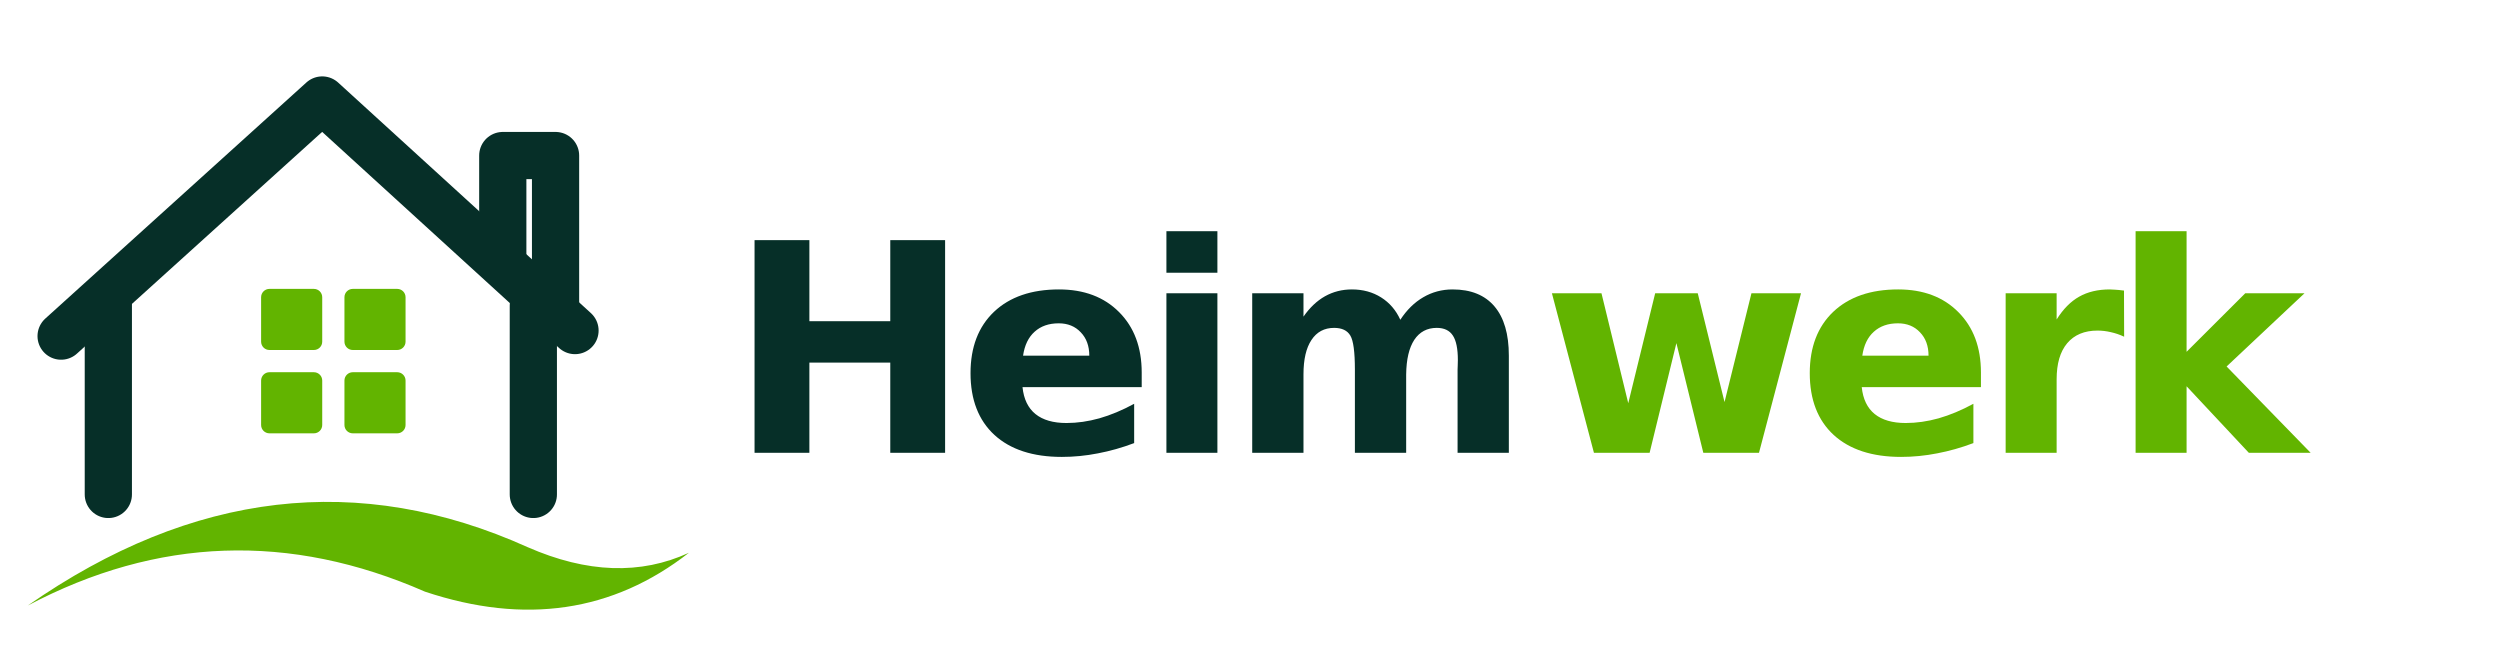
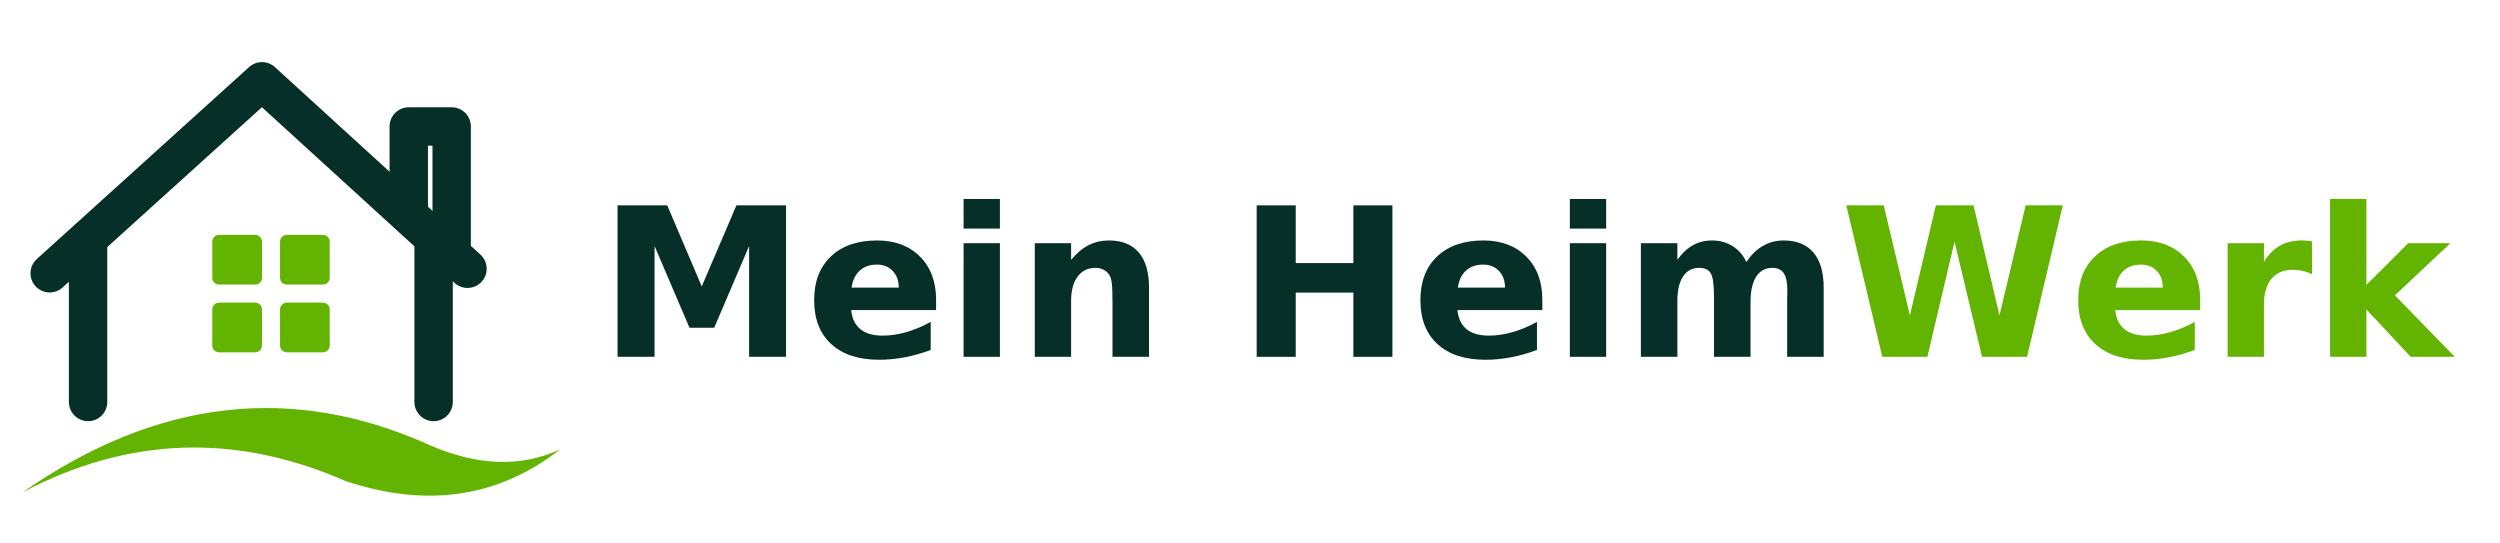
- <svg xmlns="http://www.w3.org/2000/svg" width="900" height="240" viewBox="0 0 900 240" version="1.1" id="svg8">
-   <defs id="defs8" />
-   <g fill="none" stroke="#062f28" stroke-width="17" stroke-linecap="round" stroke-linejoin="round" id="g4">
-     <path d="M22 121 L116 36 L207 119" id="path1" />
-     <path d="M181 94 V56 H200 V112" id="path2" />
-     <path d="M39 109 V178" id="path3" />
-     <path d="M192 110 V178" id="path4" />
+ <svg xmlns="http://www.w3.org/2000/svg" width="1107" height="240" viewBox="0 0 1107 240" role="img" aria-label="Mein HeimWerk – light logo">
+   <g fill="none" stroke="#062f28" stroke-width="17" stroke-linecap="round" stroke-linejoin="round">
+     <path d="M22 121 L116 36 L207 119" />
+     <path d="M181 94 V56 H200 V112" />
+     <path d="M39 109 V178" />
+     <path d="M192 110 V178" />
  </g>
-   <g fill="#62b400" id="g7">
-     <rect x="94" y="104" width="22" height="22" rx="3" id="rect4" />
-     <rect x="124" y="104" width="22" height="22" rx="3" id="rect5" />
-     <rect x="94" y="134" width="22" height="22" rx="3" id="rect6" />
-     <rect x="124" y="134" width="22" height="22" rx="3" id="rect7" />
-     <path d="M10 218 Q99 156 190 197 Q222 211 248 199 Q207 231 153 213 Q80 181 10 218Z" id="path7" />
+   <g fill="#62b400">
+     <rect x="94" y="104" width="22" height="22" rx="3" />
+     <rect x="124" y="104" width="22" height="22" rx="3" />
+     <rect x="94" y="134" width="22" height="22" rx="3" />
+     <rect x="124" y="134" width="22" height="22" rx="3" />
+     <path d="M10 218 Q99 156 190 197 Q222 211 248 199 Q207 231 153 213 Q80 181 10 218Z" />
  </g>
-   <path d="m 271.639,86.455 h 19.739 v 29.172 h 29.121 V 86.455 H 340.237 V 163 h -19.739 v -32.454 h -29.121 V 163 h -19.739 z m 139.375,47.681 v 5.229 h -42.913 q 0.667,6.46 4.666,9.69 3.999,3.23 11.177,3.23 5.793,0 11.843,-1.692 6.101,-1.743 12.51,-5.229 v 14.15 q -6.511,2.461 -13.022,3.691 -6.511,1.282 -13.022,1.282 -15.586,0 -24.25,-7.896 -8.613,-7.947 -8.613,-22.251 0,-14.048 8.459,-22.097 8.511,-8.049 23.379,-8.049 13.535,0 21.636,8.152 8.152,8.152 8.152,21.79 z m -18.867,-6.101 q 0,-5.229 -3.076,-8.408 -3.025,-3.23 -7.947,-3.23 -5.332,0 -8.665,3.025 -3.333,2.974 -4.153,8.613 z m 27.761,-22.456 h 18.355 V 163 h -18.355 z m 0,-22.354 h 18.355 v 14.971 h -18.355 z m 84.209,31.89 q 3.486,-5.332 8.254,-8.101 4.819,-2.82 10.562,-2.82 9.895,0 15.073,6.101 5.178,6.101 5.178,17.739 V 163 h -18.457 v -29.941 q 0.051,-0.666 0.051,-1.384 0.051,-0.718 0.051,-2.051 0,-6.101 -1.794,-8.818 -1.794,-2.769 -5.793,-2.769 -5.229,0 -8.101,4.307 -2.82,4.307 -2.922,12.459 V 163 h -18.457 v -29.941 q 0,-9.536 -1.641,-12.253 -1.641,-2.769 -5.845,-2.769 -5.281,0 -8.152,4.358 -2.871,4.307 -2.871,12.356 V 163 h -18.457 v -57.422 h 18.457 v 8.408 q 3.384,-4.871 7.742,-7.332 4.409,-2.461 9.69,-2.461 5.947,0 10.51,2.871 4.563,2.871 6.921,8.049 z" id="text7" style="font-weight:bold;font-size:105px;font-family:'DejaVu Sans';letter-spacing:-5;fill:#062f28" aria-label="Heim" />
-   <path d="m 558.691,105.578 h 17.842 l 9.639,39.58 9.69,-39.58 h 15.33 l 9.639,39.17 9.69,-39.17 h 17.842 L 633.237,163 H 613.191 L 603.501,123.522 593.862,163 h -20.046 z m 154.448,28.557 v 5.229 h -42.913 q 0.666,6.46 4.666,9.69 3.999,3.23 11.177,3.23 5.793,0 11.843,-1.692 6.101,-1.743 12.51,-5.229 v 14.15 q -6.511,2.461 -13.022,3.691 -6.511,1.282 -13.022,1.282 -15.586,0 -24.25,-7.896 -8.613,-7.947 -8.613,-22.251 0,-14.048 8.459,-22.097 8.511,-8.049 23.379,-8.049 13.535,0 21.636,8.152 8.152,8.152 8.152,21.79 z m -18.867,-6.101 q 0,-5.229 -3.076,-8.408 -3.025,-3.23 -7.947,-3.23 -5.332,0 -8.665,3.025 -3.333,2.974 -4.153,8.613 z m 70.417,-6.819 q -2.41,-1.128 -4.819,-1.641 -2.358,-0.564 -4.768,-0.564 -7.075,0 -10.92,4.563 -3.794,4.512 -3.794,12.971 V 163 h -18.354 v -57.422 h 18.354 v 9.434 q 3.538,-5.64 8.101,-8.203 4.614,-2.615 11.023,-2.615 0.923,0 2,0.103 1.077,0.051 3.127,0.308 z m 4.126,-37.991 h 18.354 V 126.65 l 21.123,-21.072 h 21.328 L 801.577,131.931 831.826,163 H 809.575 L 787.17,139.057 V 163 h -18.354 z" id="text8" style="font-weight:bold;font-size:105px;font-family:'DejaVu Sans';letter-spacing:-5;fill:#62b400" aria-label="werk" />
+   <g fill="#062f28">
+     <path d="M188 1493H678L1018 694L1360 1493H1849V0H1485V1092L1141 287H897L553 1092V0H188Z" transform="translate(265.00,158) scale(0.0449219,-0.0449219)" />
+     <path d="M1290 563V461H453Q466 335 544.0 272.0Q622 209 762 209Q875 209 993.5 242.5Q1112 276 1237 344V68Q1110 20 983.0 -4.5Q856 -29 729 -29Q425 -29 256.5 125.5Q88 280 88 559Q88 833 253.5 990.0Q419 1147 709 1147Q973 1147 1131.5 988.0Q1290 829 1290 563ZM922 682Q922 784 862.5 846.5Q803 909 707 909Q603 909 538.0 850.5Q473 792 457 682Z" transform="translate(356.55,158) scale(0.0449219,-0.0449219)" />
+     <path d="M172 1120H530V0H172ZM172 1556H530V1264H172Z" transform="translate(418.95,158) scale(0.0449219,-0.0449219)" />
+     <path d="M1298 682V0H938V111V522Q938 667 931.5 722.0Q925 777 909 803Q888 838 852.0 857.5Q816 877 770 877Q658 877 594.0 790.5Q530 704 530 551V0H172V1120H530V956Q611 1054 702.0 1100.5Q793 1147 903 1147Q1097 1147 1197.5 1028.0Q1298 909 1298 682Z" transform="translate(450.48,158) scale(0.0449219,-0.0449219)" />
+     <path d="M188 1493H573V924H1141V1493H1526V0H1141V633H573V0H188Z" transform="translate(548.01,158) scale(0.0449219,-0.0449219)" />
+     <path d="M1290 563V461H453Q466 335 544.0 272.0Q622 209 762 209Q875 209 993.5 242.5Q1112 276 1237 344V68Q1110 20 983.0 -4.5Q856 -29 729 -29Q425 -29 256.5 125.5Q88 280 88 559Q88 833 253.5 990.0Q419 1147 709 1147Q973 1147 1131.5 988.0Q1290 829 1290 563ZM922 682Q922 784 862.5 846.5Q803 909 707 909Q603 909 538.0 850.5Q473 792 457 682Z" transform="translate(625.00,158) scale(0.0449219,-0.0449219)" />
+     <path d="M172 1120H530V0H172ZM172 1556H530V1264H172Z" transform="translate(687.40,158) scale(0.0449219,-0.0449219)" />
+     <path d="M1210 934Q1278 1038 1371.5 1092.5Q1465 1147 1577 1147Q1770 1147 1871.0 1028.0Q1972 909 1972 682V0H1612V584Q1613 597 1613.5 611.0Q1614 625 1614 651Q1614 770 1579.0 823.5Q1544 877 1466 877Q1364 877 1308.5 793.0Q1253 709 1251 550V0H891V584Q891 770 859.0 823.5Q827 877 745 877Q642 877 586.0 792.5Q530 708 530 551V0H170V1120H530V956Q596 1051 681.5 1099.0Q767 1147 870 1147Q986 1147 1075.0 1091.0Q1164 1035 1210 934Z" transform="translate(718.94,158) scale(0.0449219,-0.0449219)" />
+   </g>
+   <g fill="#62b400">
+     <path d="M61 1493H430L688 408L944 1493H1315L1571 408L1829 1493H2195L1843 0H1399L1128 1135L860 0H416Z" transform="translate(814.80,158) scale(0.0449219,-0.0449219)" />
+     <path d="M1290 563V461H453Q466 335 544.0 272.0Q622 209 762 209Q875 209 993.5 242.5Q1112 276 1237 344V68Q1110 20 983.0 -4.5Q856 -29 729 -29Q425 -29 256.5 125.5Q88 280 88 559Q88 833 253.5 990.0Q419 1147 709 1147Q973 1147 1131.5 988.0Q1290 829 1290 563ZM922 682Q922 784 862.5 846.5Q803 909 707 909Q603 909 538.0 850.5Q473 792 457 682Z" transform="translate(916.28,158) scale(0.0449219,-0.0449219)" />
+     <path d="M1004 815Q957 837 910.5 847.5Q864 858 817 858Q679 858 604.5 769.5Q530 681 530 516V0H172V1120H530V936Q599 1046 688.5 1096.5Q778 1147 903 1147Q921 1147 942.0 1145.5Q963 1144 1003 1139Z" transform="translate(978.67,158) scale(0.0449219,-0.0449219)" />
+     <path d="M172 1556H530V709L942 1120H1358L811 606L1401 0H967L530 467V0H172Z" transform="translate(1024.04,158) scale(0.0449219,-0.0449219)" />
+   </g>
</svg>
